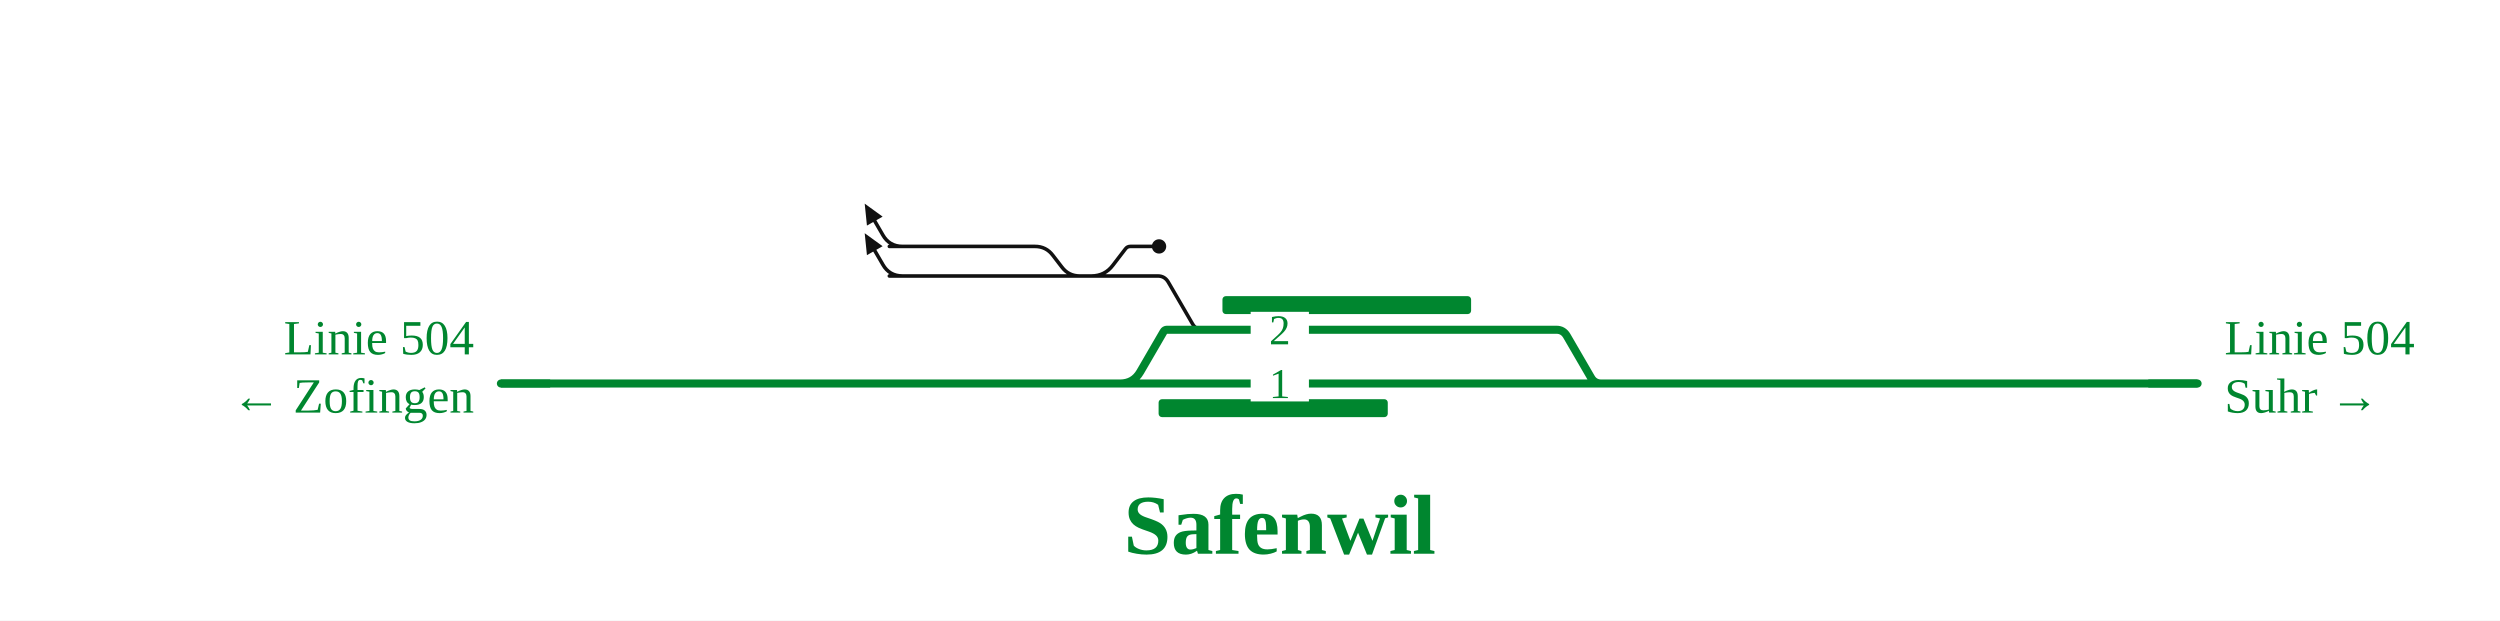
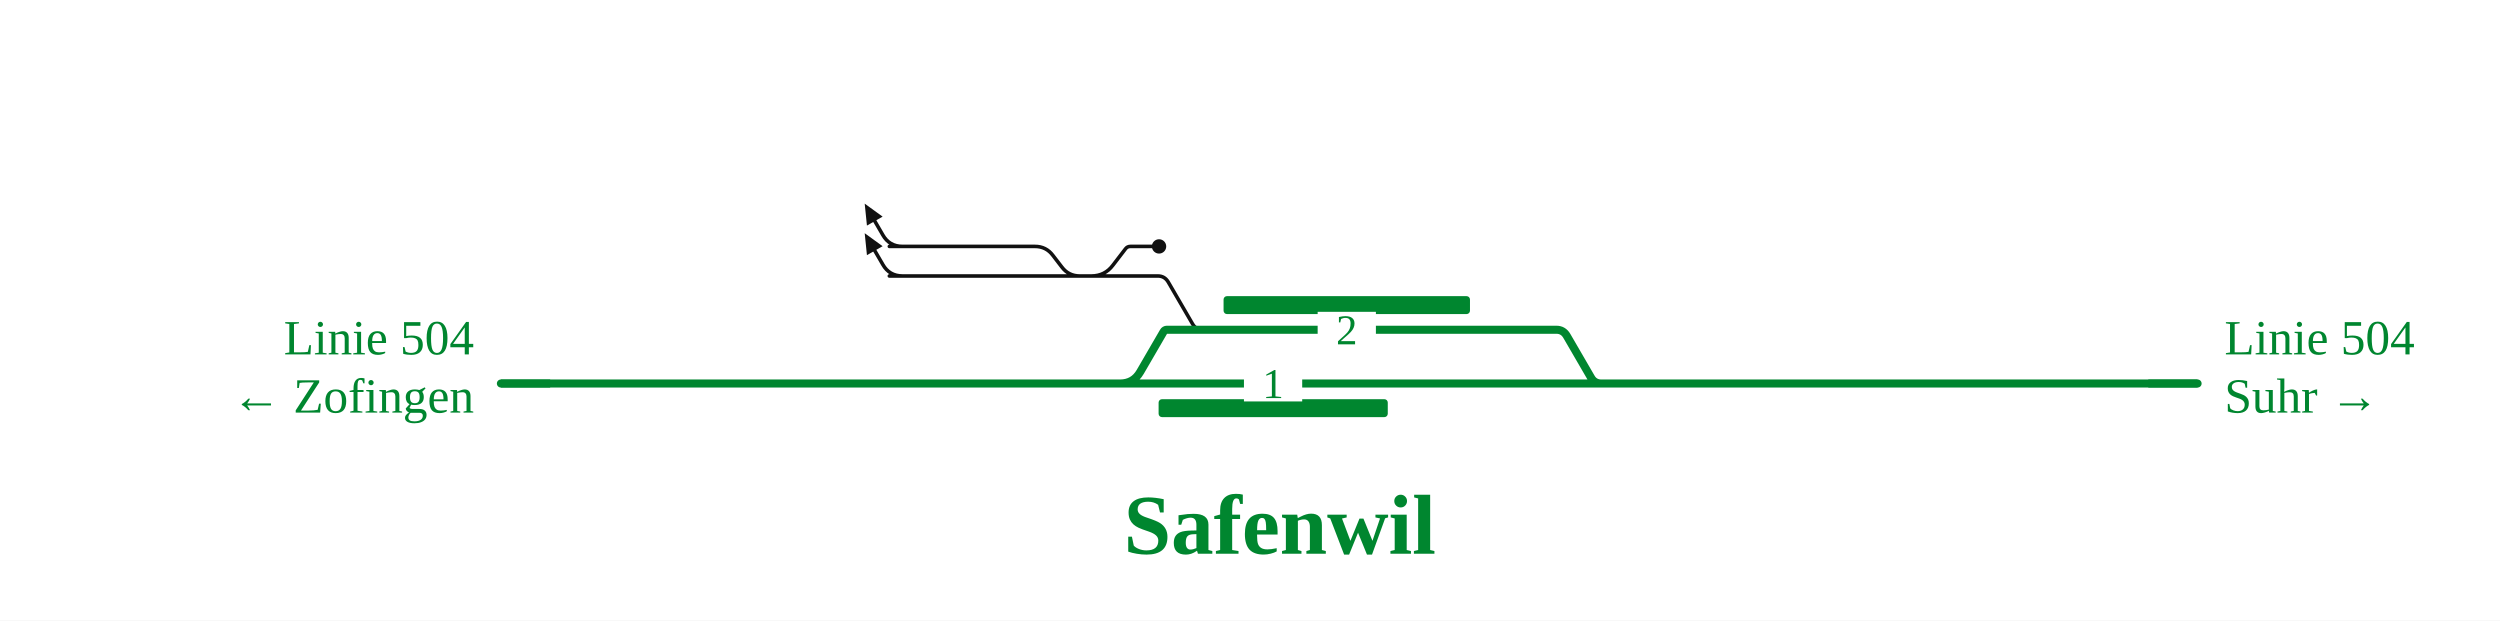
<svg xmlns="http://www.w3.org/2000/svg" viewBox="0 0 1116 277" width="1116" height="277" font-family="Fira Sans, Source Sans 3, Helvetica, Arial, sans-serif">
  <rect width="100%" height="100%" fill="#fff" />
  <g fill="none" stroke-linecap="round" stroke-linejoin="round">
    <path d="M491.8,123.2H516.9M516.9,123.2H516.9Q519.9,123.2 521.5,125.9L532.3,144.5Q533.8,147.2 536.9,147.2H536.9 M487.2,123.2Q493.2,123.2 496.8,118.4L502.4,111.1Q503.2,110.0 504.6,110.0H504.6M504.6,110.0H517.4 M482.0,123.2H491.8 M397.0,123.2H482.0 M397.0,110.0H462.0M462.0,110.0H462.0Q467.0,110.0 470.0,114.0L474.0,119.2Q477.0,123.2 482.0,123.2H482.0 M402.9,110.0Q397.0,110.0 394.1,104.9L390.5,98.7 M402.9,123.2Q397.0,123.2 394.1,118.1L390.5,111.9" stroke="#111" stroke-width="1.6" />
    <path d="M431.6,171.2H505.0 M500.0,171.2Q506.0,171.2 509.0,166.0L519.4,148.1Q519.9,147.2 520.9,147.2H520.9M520.9,147.2H536.9 M536.9,147.2H694.8M694.8,147.2H694.8Q697.8,147.2 699.4,149.9L710.2,168.5Q711.7,171.2 714.8,171.2H714.8 M505.0,171.2H714.8 M714.8,171.2H981.0 M223.6,171.2H431.6" stroke="#00862f" stroke-width="3.6" />
  </g>
  <rect x="517.2" y="178.2" width="102.3" height="8" rx="1.5" fill="#00862f" />
-   <rect x="545.7" y="132.2" width="111.0" height="8" rx="1.5" fill="#00862f" />
+   <rect x="546.2" y="132.2" width="110.0" height="8" rx="1.5" fill="#00862f" />
  <circle cx="517.4" cy="110.0" r="3.2" fill="#111" />
  <path d="M386.0,90.9L394.0,96.7L387.0,100.7Z" fill="#111" />
  <path d="M386.0,104.1L394.0,109.9L387.0,113.9Z" fill="#111" />
-   <rect x="558.3" y="163.2" width="26" height="16" fill="#fff" />
-   <text x="571.3" y="177.7" font-size="19" text-anchor="middle" fill="#00862f">1</text>
-   <rect x="558.3" y="139.2" width="26" height="16" fill="#fff" />
-   <text x="571.3" y="153.7" font-size="19" text-anchor="middle" fill="#00862f">2</text>
+   <rect x="555.3" y="163.2" width="26" height="16" fill="#fff" />
+   <text x="568.3" y="177.7" font-size="19" text-anchor="middle" fill="#00862f">1</text>
+   <rect x="588.2" y="139.2" width="26" height="16" fill="#fff" />
+   <text x="601.2" y="153.7" font-size="19" text-anchor="middle" fill="#00862f">2</text>
  <path d="M959.0,171.2H981.0" stroke="#00862f" stroke-width="3.6" fill="none" />
  <path d="M245.6,171.2H223.6" stroke="#00862f" stroke-width="3.6" fill="none" />
  <text x="993.0" y="158.2" font-size="22" text-anchor="start" fill="#00862f">Linie 504</text>
  <text x="993.0" y="184.2" font-size="22" text-anchor="start" fill="#00862f">Suhr →</text>
  <text x="211.6" y="158.2" font-size="22" text-anchor="end" fill="#00862f">Linie 504</text>
  <text x="211.6" y="184.2" font-size="22" text-anchor="end" fill="#00862f">← Zofingen</text>
  <text x="571.3" y="247.2" font-size="38" font-weight="700" text-anchor="middle" fill="#00862f">Safenwil</text>
</svg>
